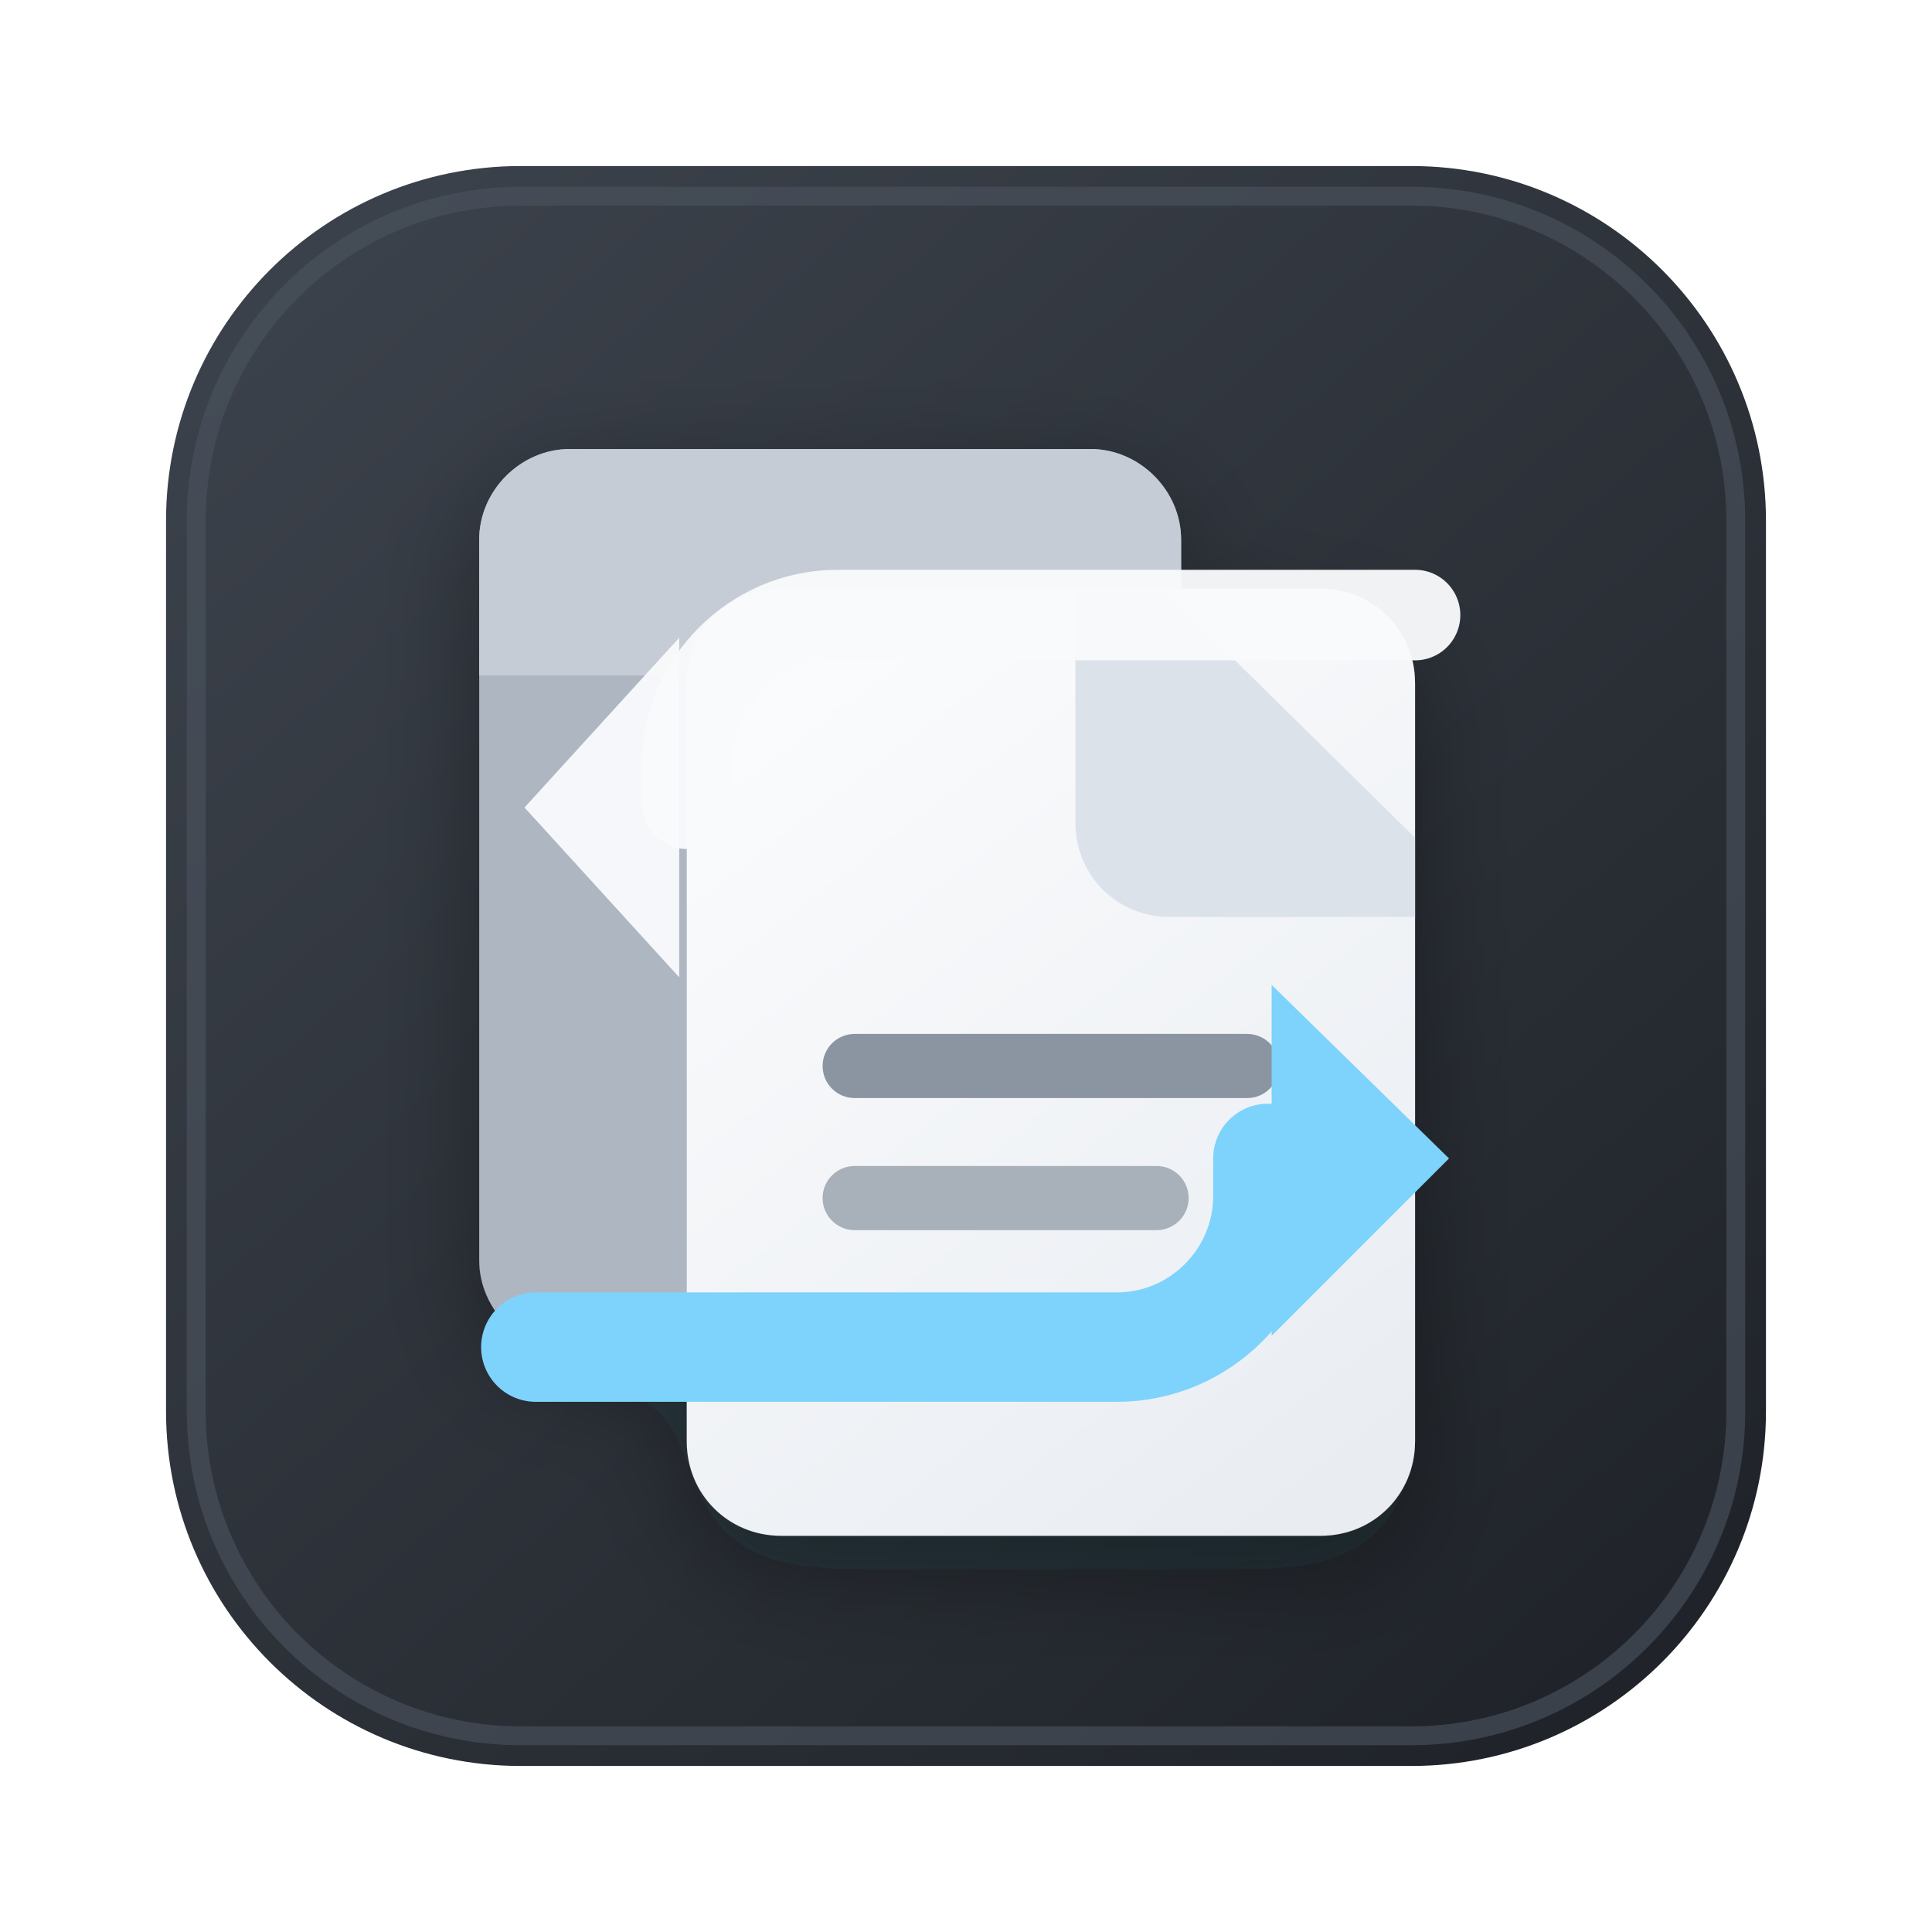
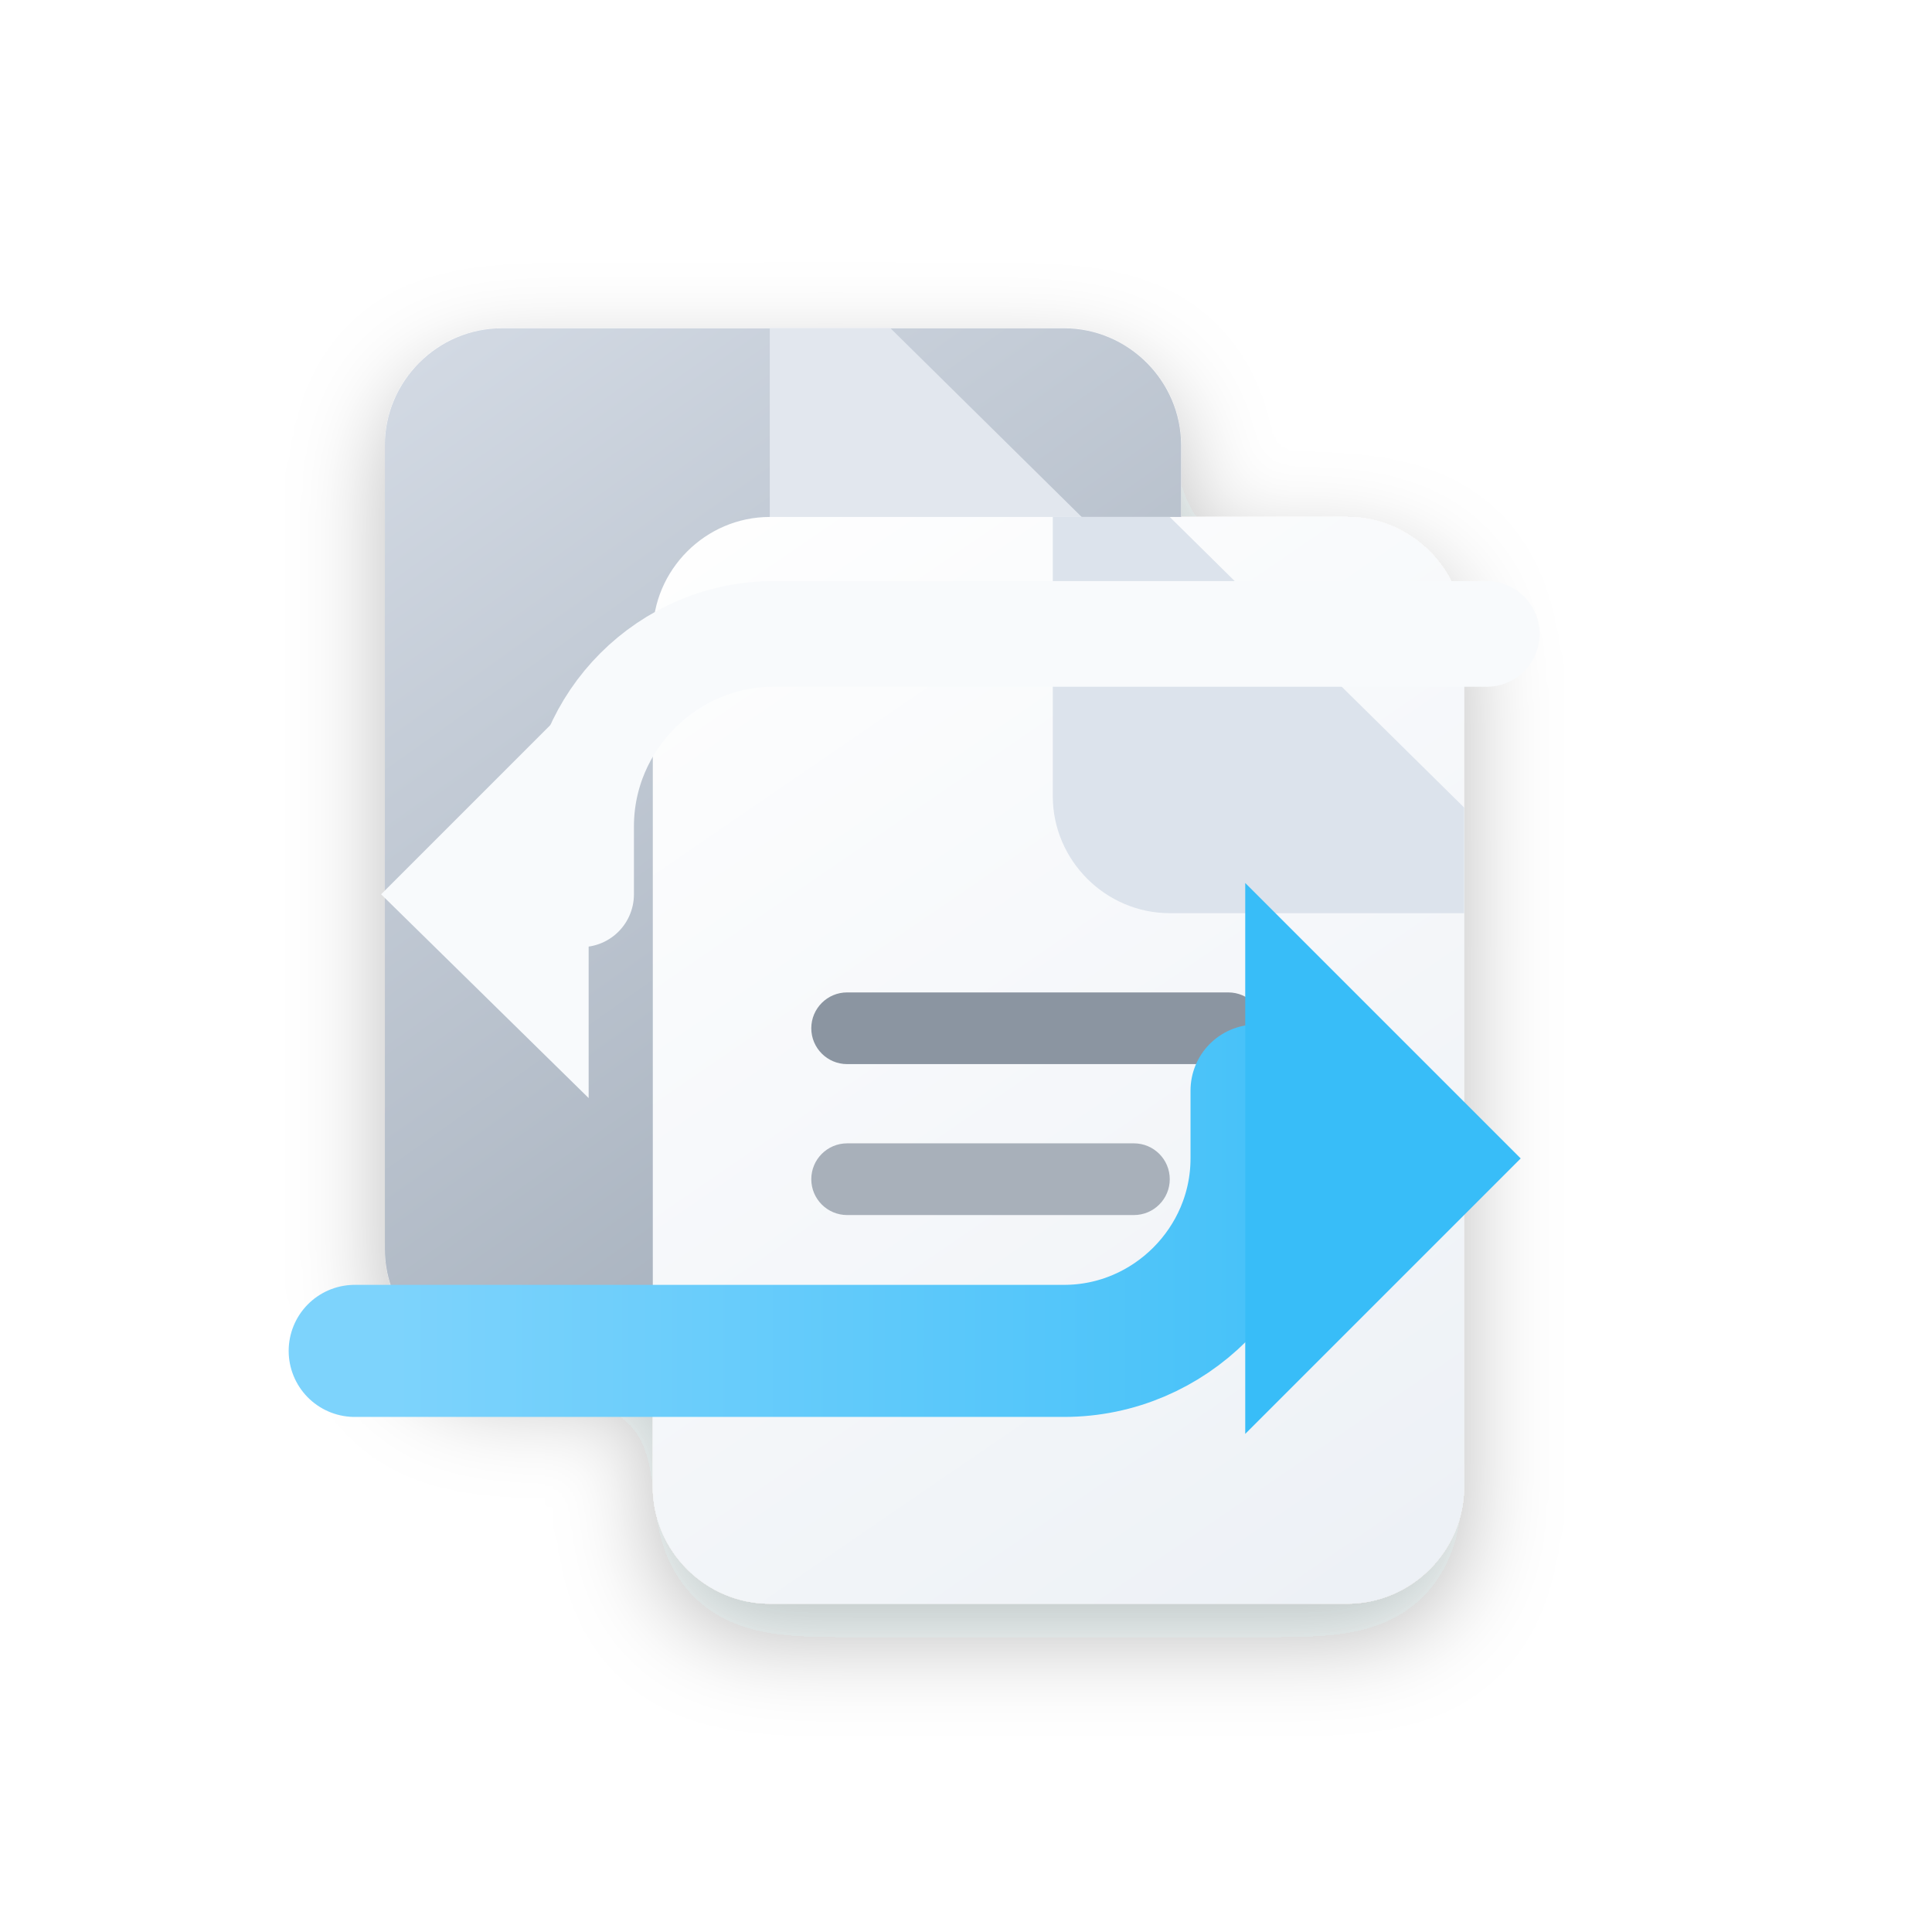
<svg xmlns="http://www.w3.org/2000/svg" width="1024" height="1024" viewBox="0 0 1024 1024">
  <defs>
-     <linearGradient id="base" x1="180" y1="136" x2="844" y2="888" gradientUnits="userSpaceOnUse">
-       <stop offset="0" stop-color="#3b414a" />
-       <stop offset="1" stop-color="#20242a" />
+     <linearGradient id="backPaper" x1="238" y1="164" x2="646" y2="738" gradientUnits="userSpaceOnUse">
+       <stop offset="0" stop-color="#d3dae4" />
+       <stop offset="1" stop-color="#9aa5b2" />
    </linearGradient>
-     <linearGradient id="paper" x1="342" y1="248" x2="734" y2="766" gradientUnits="userSpaceOnUse">
+     <linearGradient id="frontPaper" x1="366" y1="238" x2="762" y2="816" gradientUnits="userSpaceOnUse">
      <stop offset="0" stop-color="#ffffff" />
-       <stop offset="1" stop-color="#e9edf2" />
+       <stop offset="1" stop-color="#edf1f6" />
    </linearGradient>
-     <filter id="shadow" x="-20%" y="-20%" width="140%" height="150%">
-       <feDropShadow dx="0" dy="18" stdDeviation="28" flood-color="#111418" flood-opacity="0.35" />
+     <linearGradient id="arrow" x1="210" y1="614" x2="796" y2="614" gradientUnits="userSpaceOnUse">
+       <stop offset="0" stop-color="#7dd3fc" />
+       <stop offset="1" stop-color="#38bdf8" />
+     </linearGradient>
+     <filter id="softShadow" x="-22%" y="-18%" width="144%" height="150%">
+       <feDropShadow dx="0" dy="18" stdDeviation="24" flood-color="#111827" flood-opacity="0.26" />
    </filter>
  </defs>
-   <rect x="88" y="88" width="848" height="848" rx="188" fill="url(#base)" />
-   <rect x="104" y="104" width="816" height="816" rx="172" fill="none" stroke="#4b535d" stroke-width="10" opacity="0.62" />
-   <g filter="url(#shadow)">
-     <path d="M302 238h276c26 0 48 22 48 48v382c0 26-22 48-48 48H302c-26 0-48-22-48-48V286c0-26 22-48 48-48z" fill="#aeb6c2" />
-     <path d="M302 238h276c26 0 48 22 48 48v72H254v-72c0-26 22-48 48-48z" fill="#c6ccd5" />
-     <path d="M414 312h286c28 0 50 22 50 50v402c0 28-22 50-50 50H414c-28 0-50-22-50-50V362c0-28 22-50 50-50z" fill="url(#paper)" />
-     <path d="M414 312h202l134 132v42H620c-28 0-50-22-50-50V312z" fill="#dce2ea" />
-     <rect x="436" y="548" width="242" height="34" rx="17" fill="#8b95a1" />
-     <rect x="436" y="618" width="194" height="34" rx="17" fill="#a8b0ba" />
+   <g filter="url(#softShadow)">
+     <path d="M266 174h298c34 0 62 28 62 62v426c0 34-28 62-62 62H266c-34 0-62-28-62-62V236c0-34 28-62 62-62z" fill="url(#backPaper)" />
+     <path d="M266 174h206l154 152v54H470c-34 0-62-28-62-62V174z" fill="#e2e7ee" />
+     <path d="M408 274h306c34 0 62 28 62 62v452c0 34-28 62-62 62H408c-34 0-62-28-62-62V336c0-34 28-62 62-62z" fill="url(#frontPaper)" />
+     <path d="M408 274h212l156 154v56H620c-34 0-62-28-62-62V274z" fill="#dce3ec" />
+     <rect x="430" y="526" width="240" height="38" rx="19" fill="#8b95a1" />
+     <rect x="430" y="606" width="190" height="38" rx="19" fill="#a8b0ba" />
  </g>
-   <path d="M284 714h308c44 0 80-36 80-80v-20" fill="none" stroke="#7dd3fc" stroke-width="58" stroke-linecap="round" />
-   <path d="M674 522l94 92-94 94v-186z" fill="#7dd3fc" />
-   <path d="M750 326H444c-44 0-80 36-80 80v20" fill="none" stroke="#f8fafc" stroke-width="48" stroke-linecap="round" opacity="0.96" />
-   <path d="M360 518l-82-90 82-90v180z" fill="#f8fafc" opacity="0.96" />
+   <path d="M188 716h376c56 0 102-46 102-102v-36" fill="none" stroke="url(#arrow)" stroke-width="70" stroke-linecap="round" />
+   <path d="M660 468l146 146-146 146V468z" fill="#38bdf8" />
+   <path d="M788 336H410c-56 0-102 46-102 102v36" fill="none" stroke="#f8fafc" stroke-width="56" stroke-linecap="round" />
+   <path d="M312 582 202 474l110-110v218z" fill="#f8fafc" />
</svg>
